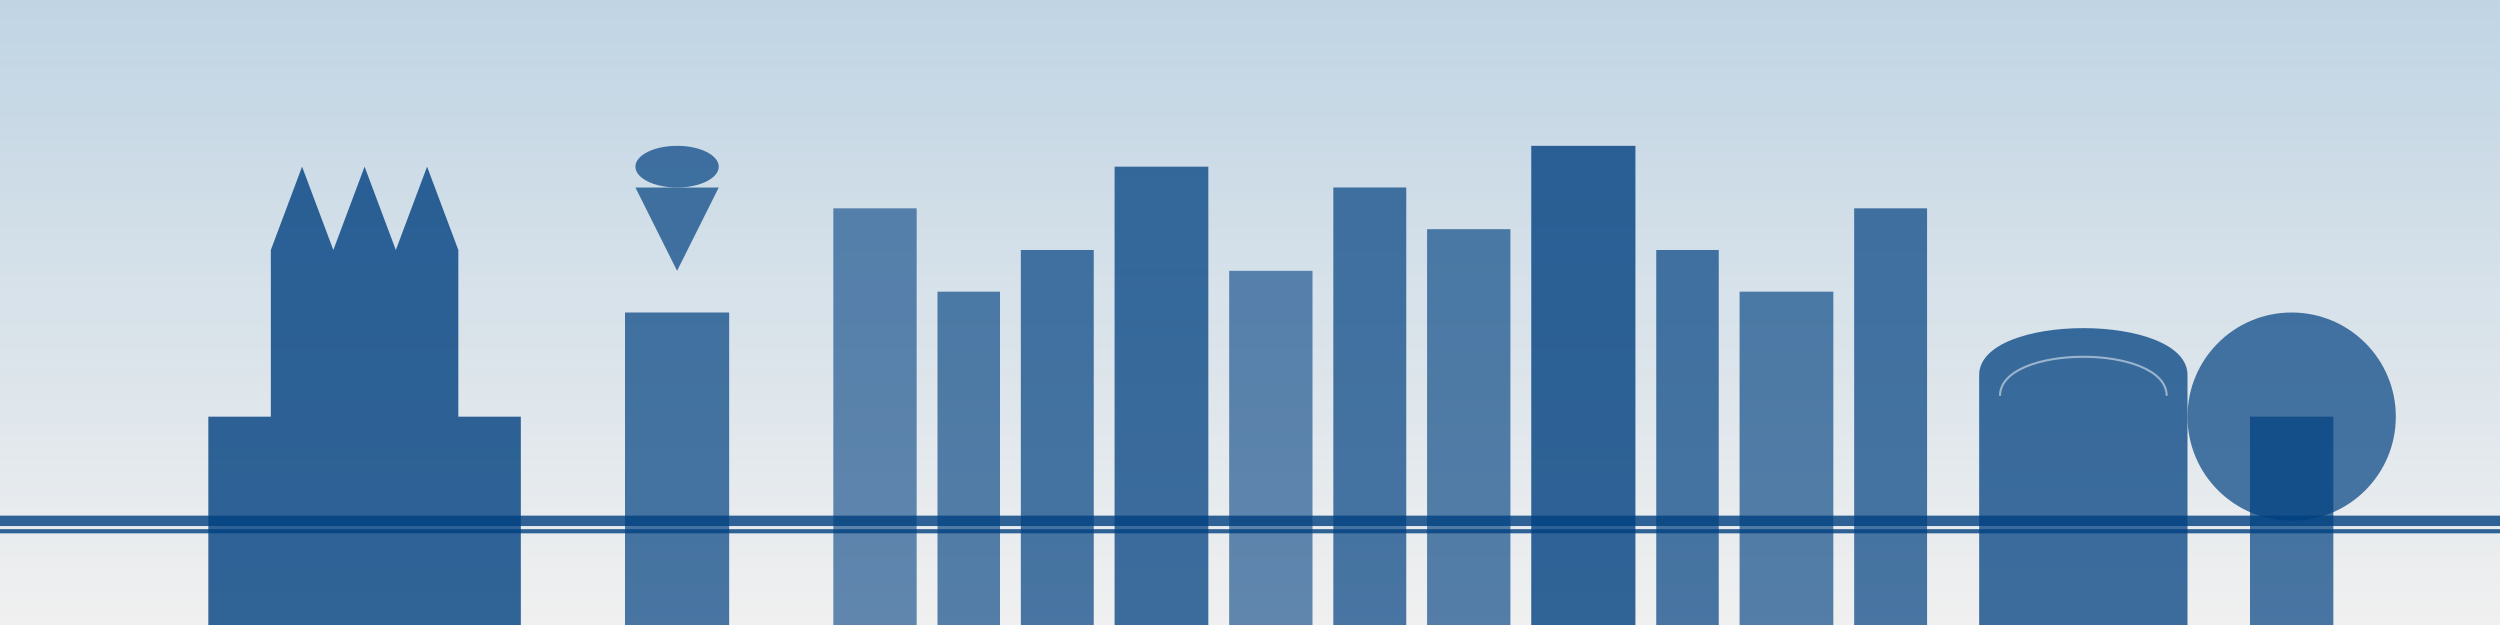
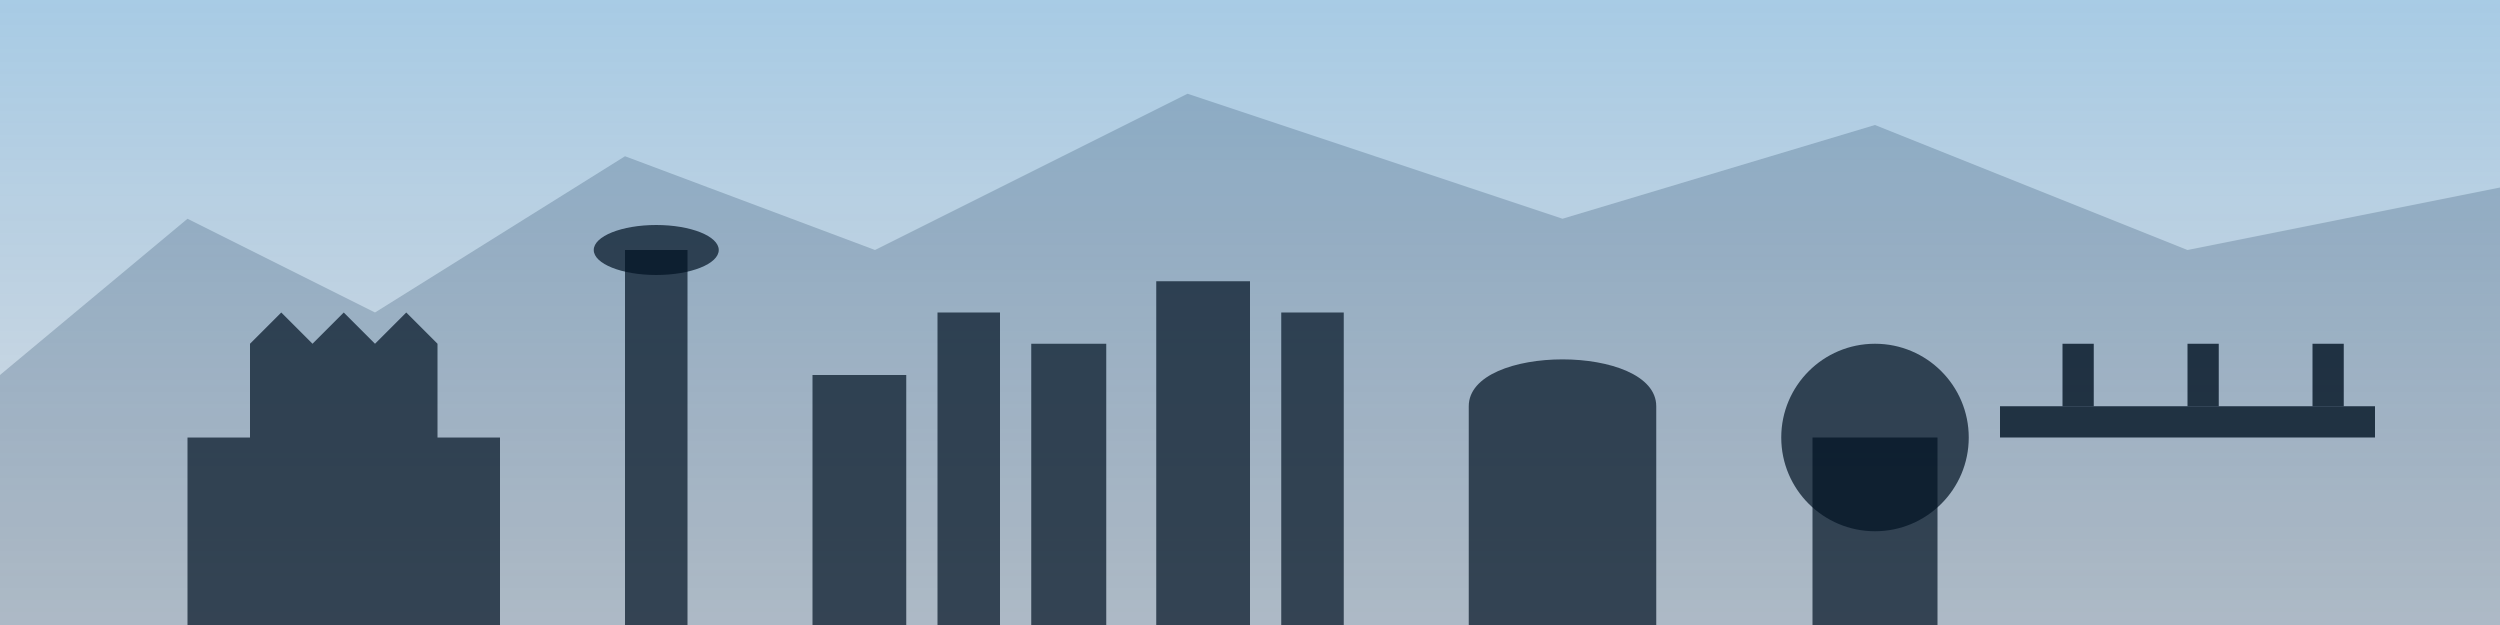
- <svg xmlns="http://www.w3.org/2000/svg" viewBox="0 0 1200 300">
+ <svg xmlns="http://www.w3.org/2000/svg" width="400" height="100" viewBox="0 0 400 100">
  <defs>
    <linearGradient id="skyGradient" x1="0%" y1="0%" x2="0%" y2="100%">
-       <stop offset="0%" stop-color="#0066B3" stop-opacity="0.2" />
-       <stop offset="100%" stop-color="#0066B3" stop-opacity="0" />
+       <stop offset="0%" style="stop-color:#0077cc;stop-opacity:0.3" />
+       <stop offset="100%" style="stop-color:#004488;stop-opacity:0.1" />
    </linearGradient>
  </defs>
-   <rect x="0" y="0" width="1200" height="300" fill="url(#skyGradient)" />
-   <polygon points="100,200 130,200 130,120 145,80 160,120 175,80 190,120 205,80 220,120 220,200 250,200 250,300 100,300" fill="#004080" opacity="0.8" />
-   <rect x="300" y="150" width="50" height="150" fill="#004080" opacity="0.7" />
-   <path d="M325 130 L345 90 L305 90 Z" fill="#004080" opacity="0.7" />
-   <ellipse cx="325" cy="80" rx="20" ry="10" fill="#004080" opacity="0.7" />
-   <rect x="400" y="100" width="40" height="200" fill="#004080" opacity="0.6" />
-   <rect x="450" y="140" width="30" height="160" fill="#004080" opacity="0.65" />
-   <rect x="490" y="120" width="35" height="180" fill="#004080" opacity="0.7" />
-   <rect x="535" y="80" width="45" height="220" fill="#004080" opacity="0.75" />
-   <rect x="590" y="130" width="40" height="170" fill="#004080" opacity="0.6" />
-   <rect x="640" y="90" width="35" height="210" fill="#004080" opacity="0.7" />
-   <rect x="685" y="110" width="40" height="190" fill="#004080" opacity="0.65" />
-   <rect x="735" y="70" width="50" height="230" fill="#004080" opacity="0.8" />
-   <rect x="795" y="120" width="30" height="180" fill="#004080" opacity="0.7" />
-   <rect x="835" y="140" width="45" height="160" fill="#004080" opacity="0.65" />
-   <rect x="890" y="100" width="35" height="200" fill="#004080" opacity="0.7" />
-   <path d="M950,180 C950,150 1050,150 1050,180 L1050,300 L950,300 Z" fill="#004080" opacity="0.75" />
-   <path d="M960,190 C960,165 1040,165 1040,190" fill="none" stroke="#FFFFFF" stroke-width="1" opacity="0.5" />
-   <circle cx="1100" cy="200" r="50" fill="#004080" opacity="0.7" />
-   <rect x="1080" y="200" width="40" height="100" fill="#004080" opacity="0.7" />
-   <path d="M0,250 L1200,250" stroke="#004080" stroke-width="5" opacity="0.8" />
-   <path d="M0,255 L1200,255" stroke="#004080" stroke-width="2" opacity="0.8" />
+   <rect width="100%" height="100%" fill="url(#skyGradient)" />
+   <polygon points="0,60 30,35 60,50 100,25 140,40 190,15 250,35 300,20 350,40 400,30 400,100 0,100" fill="#002244" opacity="0.2" />
+   <polygon points="30,70 40,70 40,55 45,50 50,55 55,50 60,55 65,50 70,55 70,70 80,70 80,100 30,100" fill="#001122" opacity="0.7" />
+   <rect x="100" y="40" width="10" height="60" fill="#001122" opacity="0.7" />
+   <ellipse cx="105" cy="40" rx="10" ry="4" fill="#001122" opacity="0.7" />
+   <rect x="130" y="60" width="15" height="40" fill="#001122" opacity="0.7" />
+   <rect x="150" y="50" width="10" height="50" fill="#001122" opacity="0.7" />
+   <rect x="165" y="55" width="12" height="45" fill="#001122" opacity="0.7" />
+   <rect x="185" y="45" width="15" height="55" fill="#001122" opacity="0.7" />
+   <rect x="205" y="50" width="10" height="50" fill="#001122" opacity="0.7" />
+   <path d="M235,65 C235,55 265,55 265,65 L265,100 L235,100 Z" fill="#001122" opacity="0.7" />
+   <circle cx="300" cy="70" r="15" fill="#001122" opacity="0.7" />
+   <rect x="290" y="70" width="20" height="30" fill="#001122" opacity="0.7" />
+   <path d="M320,65 L380,65 L380,70 L320,70 Z" fill="#001122" opacity="0.8" />
+   <rect x="330" y="55" width="5" height="10" fill="#001122" opacity="0.8" />
+   <rect x="350" y="55" width="5" height="10" fill="#001122" opacity="0.8" />
+   <rect x="370" y="55" width="5" height="10" fill="#001122" opacity="0.8" />
</svg>
